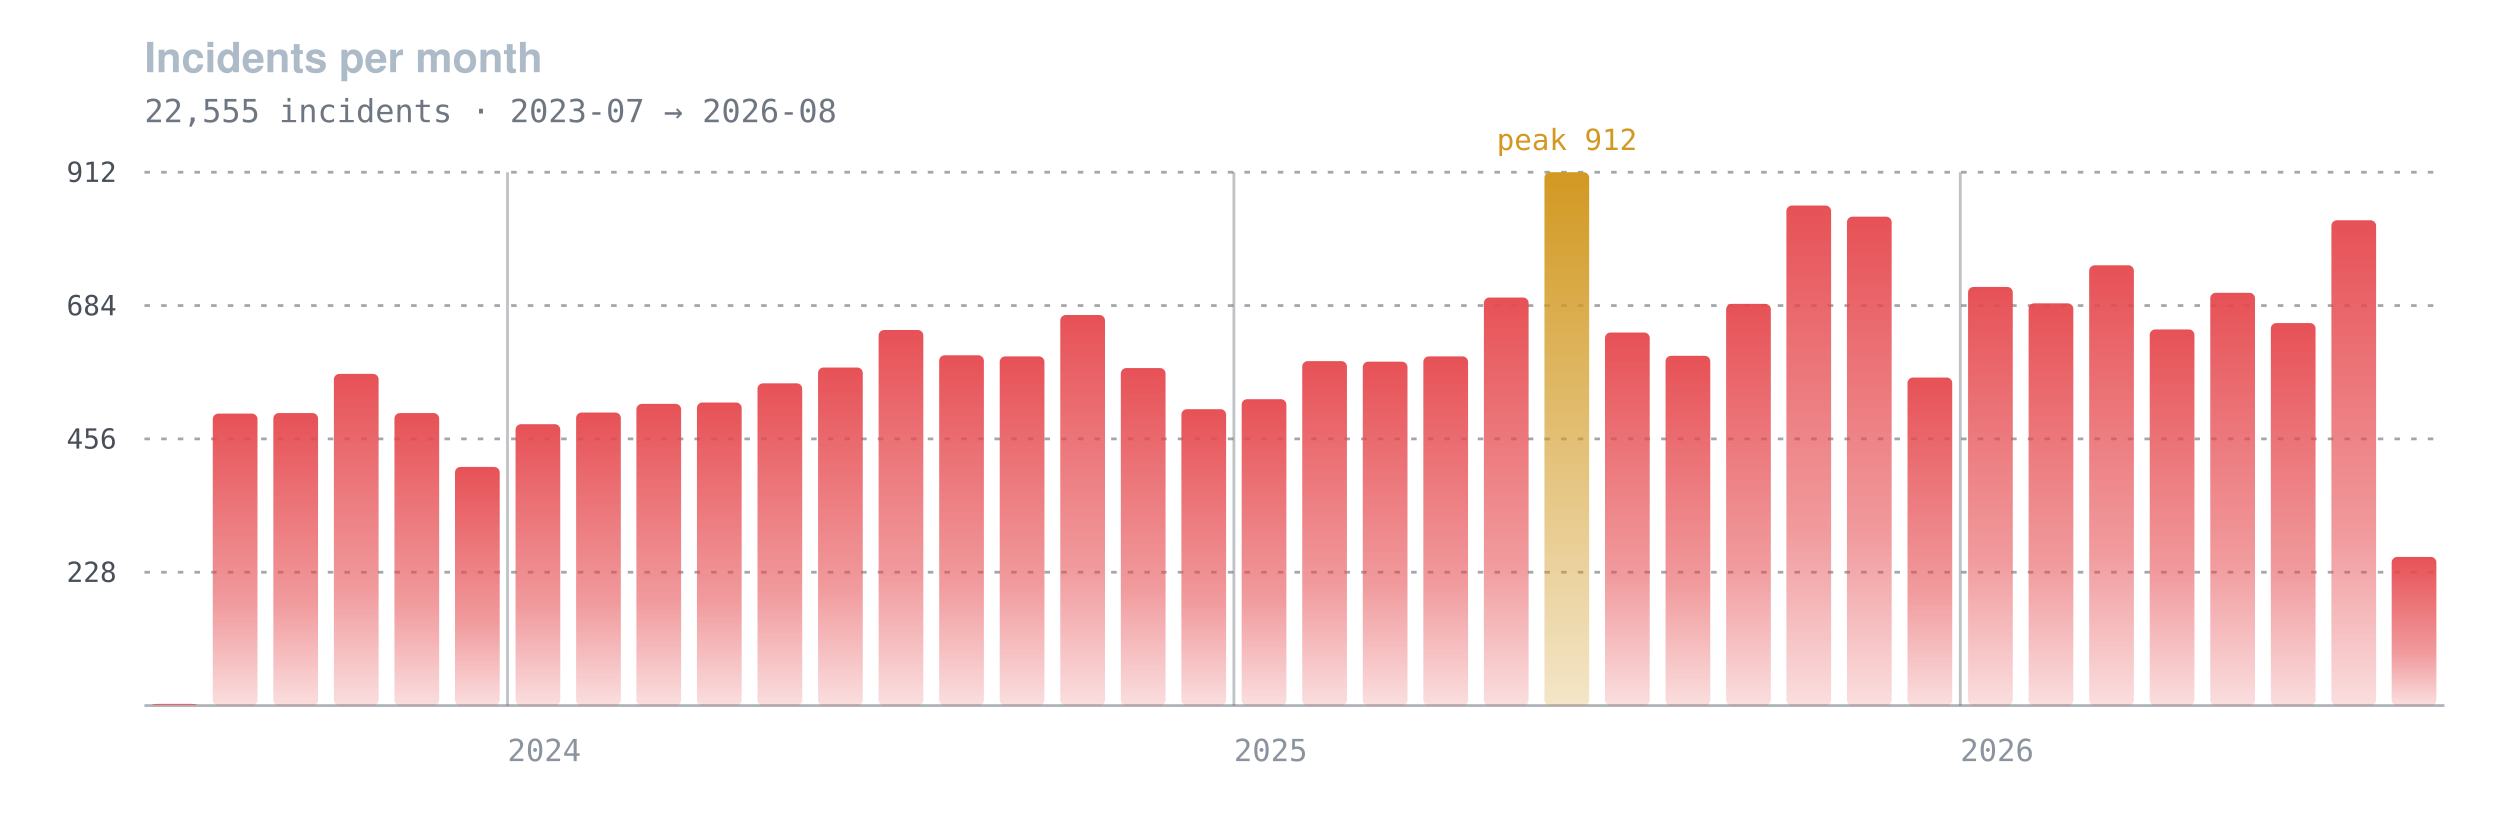
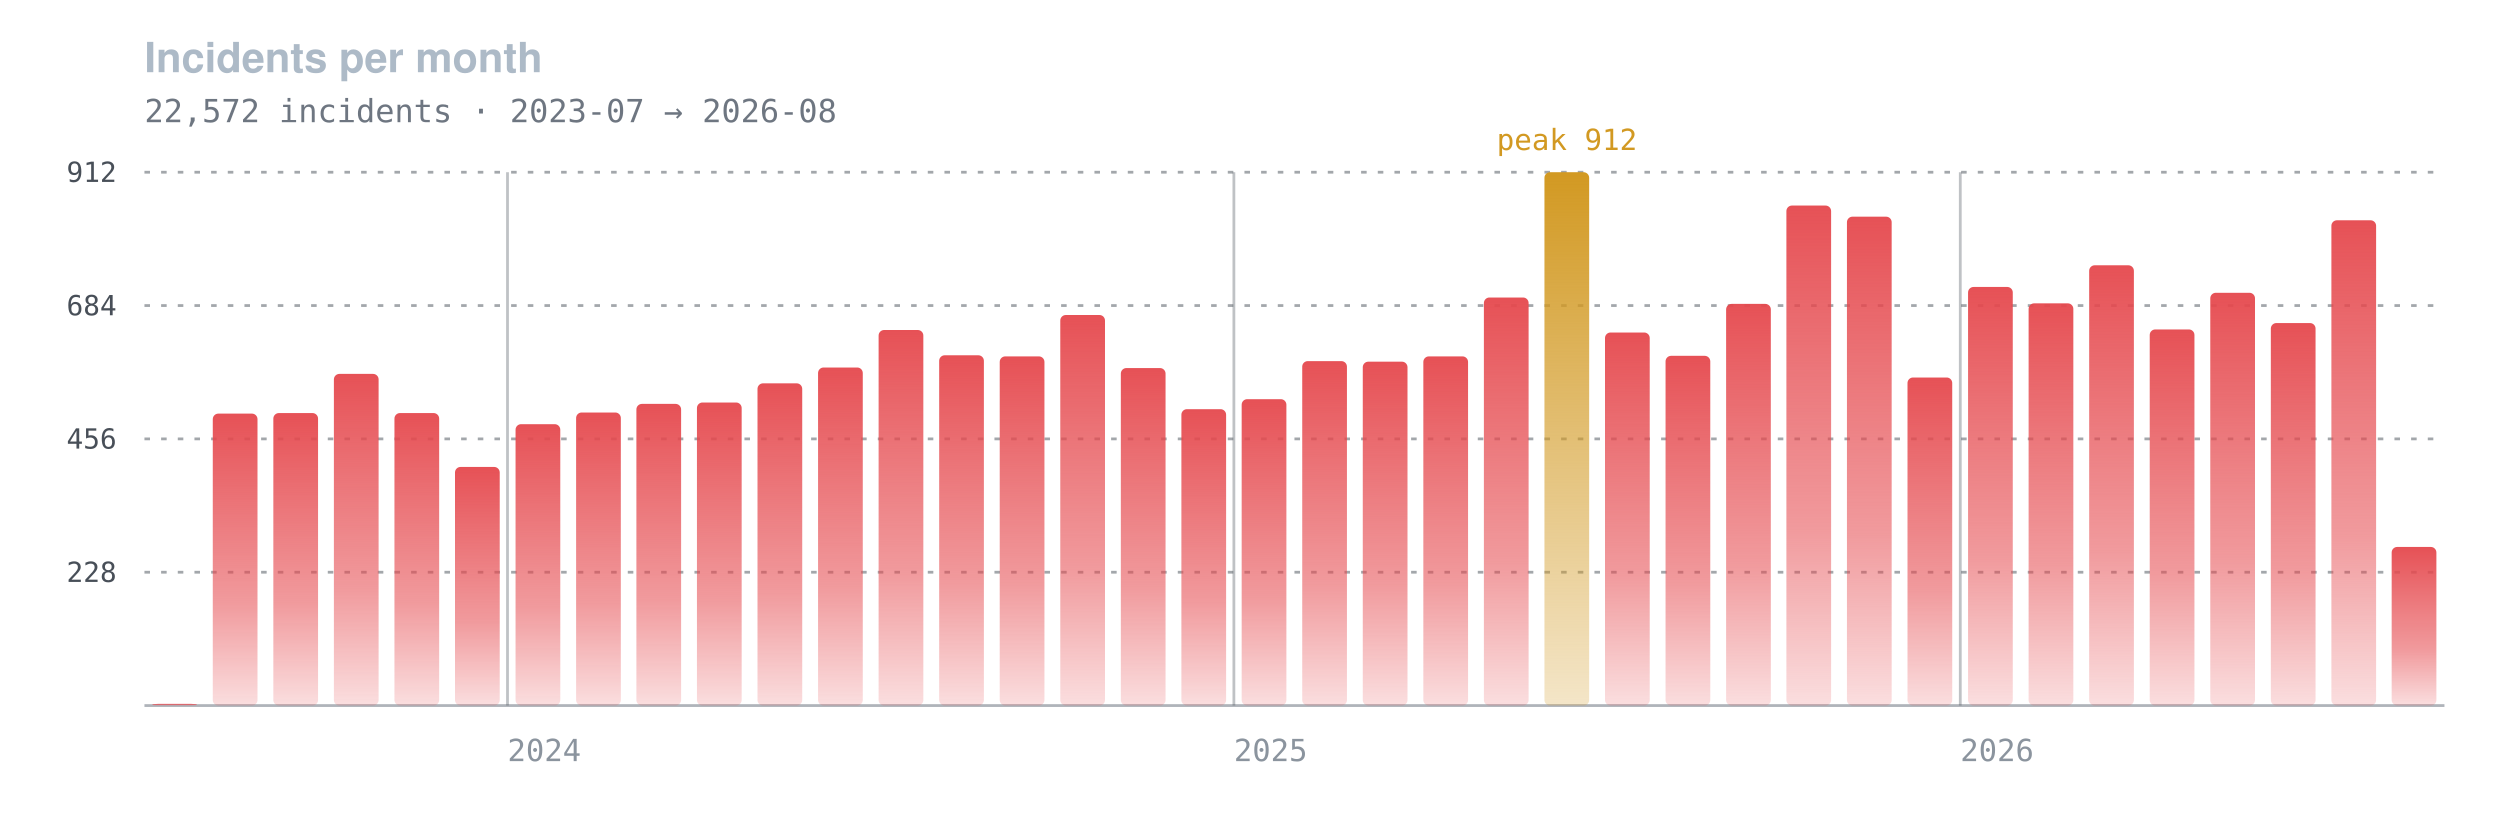
<svg xmlns="http://www.w3.org/2000/svg" viewBox="0 0 900 300" width="900" height="300" role="img">
  <defs>
    <linearGradient id="bg" x1="0" y1="0" x2="0" y2="1">
      <stop offset="0%" stop-color="#e5484d" stop-opacity="0.95" />
      <stop offset="65%" stop-color="#e5484d" stop-opacity="0.55" />
      <stop offset="100%" stop-color="#e5484d" stop-opacity="0.18" />
    </linearGradient>
    <linearGradient id="pk" x1="0" y1="0" x2="0" y2="1">
      <stop offset="0%" stop-color="#d29922" stop-opacity="1" />
      <stop offset="100%" stop-color="#d29922" stop-opacity="0.25" />
    </linearGradient>
  </defs>
  <text x="52" y="26" fill="#adbac7" font-size="15" font-family="-apple-system,BlinkMacSystemFont,Segoe UI,Helvetica,Arial,sans-serif" font-weight="600">Incidents per month</text>
-   <text x="52" y="44" fill="#6e7681" font-size="11.5" font-family="ui-monospace,SFMono-Regular,Menlo,Consolas,monospace">22,555 incidents · 2023-07 → 2026-08</text>
+   <text x="52" y="44" fill="#6e7681" font-size="11.5" font-family="ui-monospace,SFMono-Regular,Menlo,Consolas,monospace">22,572 incidents · 2023-07 → 2026-08</text>
  <line x1="52" y1="206.0" x2="880" y2="206.0" stroke="#484f58" stroke-width="1" stroke-dasharray="2 4" opacity="0.5" />
  <text x="42" y="209.5" fill="#484f58" font-size="10" font-family="ui-monospace,SFMono-Regular,Menlo,Consolas,monospace" text-anchor="end">228</text>
  <line x1="52" y1="158.0" x2="880" y2="158.0" stroke="#484f58" stroke-width="1" stroke-dasharray="2 4" opacity="0.5" />
  <text x="42" y="161.5" fill="#484f58" font-size="10" font-family="ui-monospace,SFMono-Regular,Menlo,Consolas,monospace" text-anchor="end">456</text>
  <line x1="52" y1="110.0" x2="880" y2="110.0" stroke="#484f58" stroke-width="1" stroke-dasharray="2 4" opacity="0.5" />
  <text x="42" y="113.5" fill="#484f58" font-size="10" font-family="ui-monospace,SFMono-Regular,Menlo,Consolas,monospace" text-anchor="end">684</text>
  <line x1="52" y1="62.0" x2="880" y2="62.0" stroke="#484f58" stroke-width="1" stroke-dasharray="2 4" opacity="0.5" />
  <text x="42" y="65.5" fill="#484f58" font-size="10" font-family="ui-monospace,SFMono-Regular,Menlo,Consolas,monospace" text-anchor="end">912</text>
  <line x1="52" y1="254" x2="880" y2="254" stroke="#6e7681" stroke-width="1" opacity="0.55" />
  <rect x="54.8" y="253.4" width="16.1" height="0.6" rx="2" fill="url(#bg)" />
  <rect x="76.6" y="148.9" width="16.1" height="105.1" rx="2" fill="url(#bg)" />
  <rect x="98.4" y="148.7" width="16.1" height="105.3" rx="2" fill="url(#bg)" />
  <rect x="120.2" y="134.6" width="16.1" height="119.4" rx="2" fill="url(#bg)" />
  <rect x="142.0" y="148.7" width="16.1" height="105.3" rx="2" fill="url(#bg)" />
  <rect x="163.8" y="168.1" width="16.1" height="85.9" rx="2" fill="url(#bg)" />
  <rect x="185.6" y="152.7" width="16.1" height="101.3" rx="2" fill="url(#bg)" />
  <line x1="182.7" y1="62" x2="182.7" y2="254" stroke="#484f58" stroke-width="1" opacity="0.35" />
  <text x="182.7" y="274" fill="#8b949e" font-size="11" font-family="ui-monospace,SFMono-Regular,Menlo,Consolas,monospace">2024</text>
  <rect x="207.4" y="148.5" width="16.1" height="105.5" rx="2" fill="url(#bg)" />
  <rect x="229.1" y="145.4" width="16.1" height="108.6" rx="2" fill="url(#bg)" />
  <rect x="250.9" y="144.9" width="16.1" height="109.1" rx="2" fill="url(#bg)" />
  <rect x="272.7" y="138.0" width="16.1" height="116.0" rx="2" fill="url(#bg)" />
  <rect x="294.5" y="132.3" width="16.1" height="121.7" rx="2" fill="url(#bg)" />
  <rect x="316.3" y="118.8" width="16.1" height="135.2" rx="2" fill="url(#bg)" />
  <rect x="338.1" y="127.9" width="16.1" height="126.1" rx="2" fill="url(#bg)" />
  <rect x="359.9" y="128.3" width="16.1" height="125.7" rx="2" fill="url(#bg)" />
  <rect x="381.7" y="113.4" width="16.1" height="140.6" rx="2" fill="url(#bg)" />
  <rect x="403.5" y="132.5" width="16.1" height="121.5" rx="2" fill="url(#bg)" />
  <rect x="425.3" y="147.3" width="16.1" height="106.7" rx="2" fill="url(#bg)" />
  <rect x="447.0" y="143.7" width="16.1" height="110.3" rx="2" fill="url(#bg)" />
  <line x1="444.2" y1="62" x2="444.2" y2="254" stroke="#484f58" stroke-width="1" opacity="0.35" />
  <text x="444.2" y="274" fill="#8b949e" font-size="11" font-family="ui-monospace,SFMono-Regular,Menlo,Consolas,monospace">2025</text>
  <rect x="468.8" y="130.0" width="16.1" height="124.0" rx="2" fill="url(#bg)" />
  <rect x="490.6" y="130.2" width="16.1" height="123.8" rx="2" fill="url(#bg)" />
  <rect x="512.4" y="128.3" width="16.1" height="125.7" rx="2" fill="url(#bg)" />
  <rect x="534.2" y="107.1" width="16.1" height="146.9" rx="2" fill="url(#bg)" />
  <rect x="556.0" y="62.0" width="16.1" height="192.0" rx="2" fill="url(#pk)" />
  <rect x="577.8" y="119.7" width="16.1" height="134.3" rx="2" fill="url(#bg)" />
  <rect x="599.6" y="128.1" width="16.1" height="125.9" rx="2" fill="url(#bg)" />
  <rect x="621.4" y="109.4" width="16.1" height="144.6" rx="2" fill="url(#bg)" />
  <rect x="643.1" y="74.0" width="16.1" height="180.0" rx="2" fill="url(#bg)" />
  <rect x="664.9" y="78.0" width="16.1" height="176.0" rx="2" fill="url(#bg)" />
  <rect x="686.7" y="135.9" width="16.1" height="118.1" rx="2" fill="url(#bg)" />
  <rect x="708.5" y="103.3" width="16.1" height="150.7" rx="2" fill="url(#bg)" />
  <line x1="705.7" y1="62" x2="705.7" y2="254" stroke="#484f58" stroke-width="1" opacity="0.35" />
  <text x="705.7" y="274" fill="#8b949e" font-size="11" font-family="ui-monospace,SFMono-Regular,Menlo,Consolas,monospace">2026</text>
  <rect x="730.3" y="109.2" width="16.1" height="144.8" rx="2" fill="url(#bg)" />
  <rect x="752.1" y="95.5" width="16.1" height="158.5" rx="2" fill="url(#bg)" />
  <rect x="773.9" y="118.6" width="16.1" height="135.4" rx="2" fill="url(#bg)" />
  <rect x="795.7" y="105.4" width="16.1" height="148.6" rx="2" fill="url(#bg)" />
  <rect x="817.5" y="116.3" width="16.1" height="137.7" rx="2" fill="url(#bg)" />
  <rect x="839.3" y="79.3" width="16.1" height="174.7" rx="2" fill="url(#bg)" />
-   <rect x="861.0" y="200.5" width="16.1" height="53.5" rx="2" fill="url(#bg)" />
+   <rect x="861.0" y="196.9" width="16.1" height="57.1" rx="2" fill="url(#bg)" />
  <text x="564.1" y="54.0" fill="#d29922" font-size="10.5" font-family="ui-monospace,SFMono-Regular,Menlo,Consolas,monospace" text-anchor="middle">peak 912</text>
</svg>
